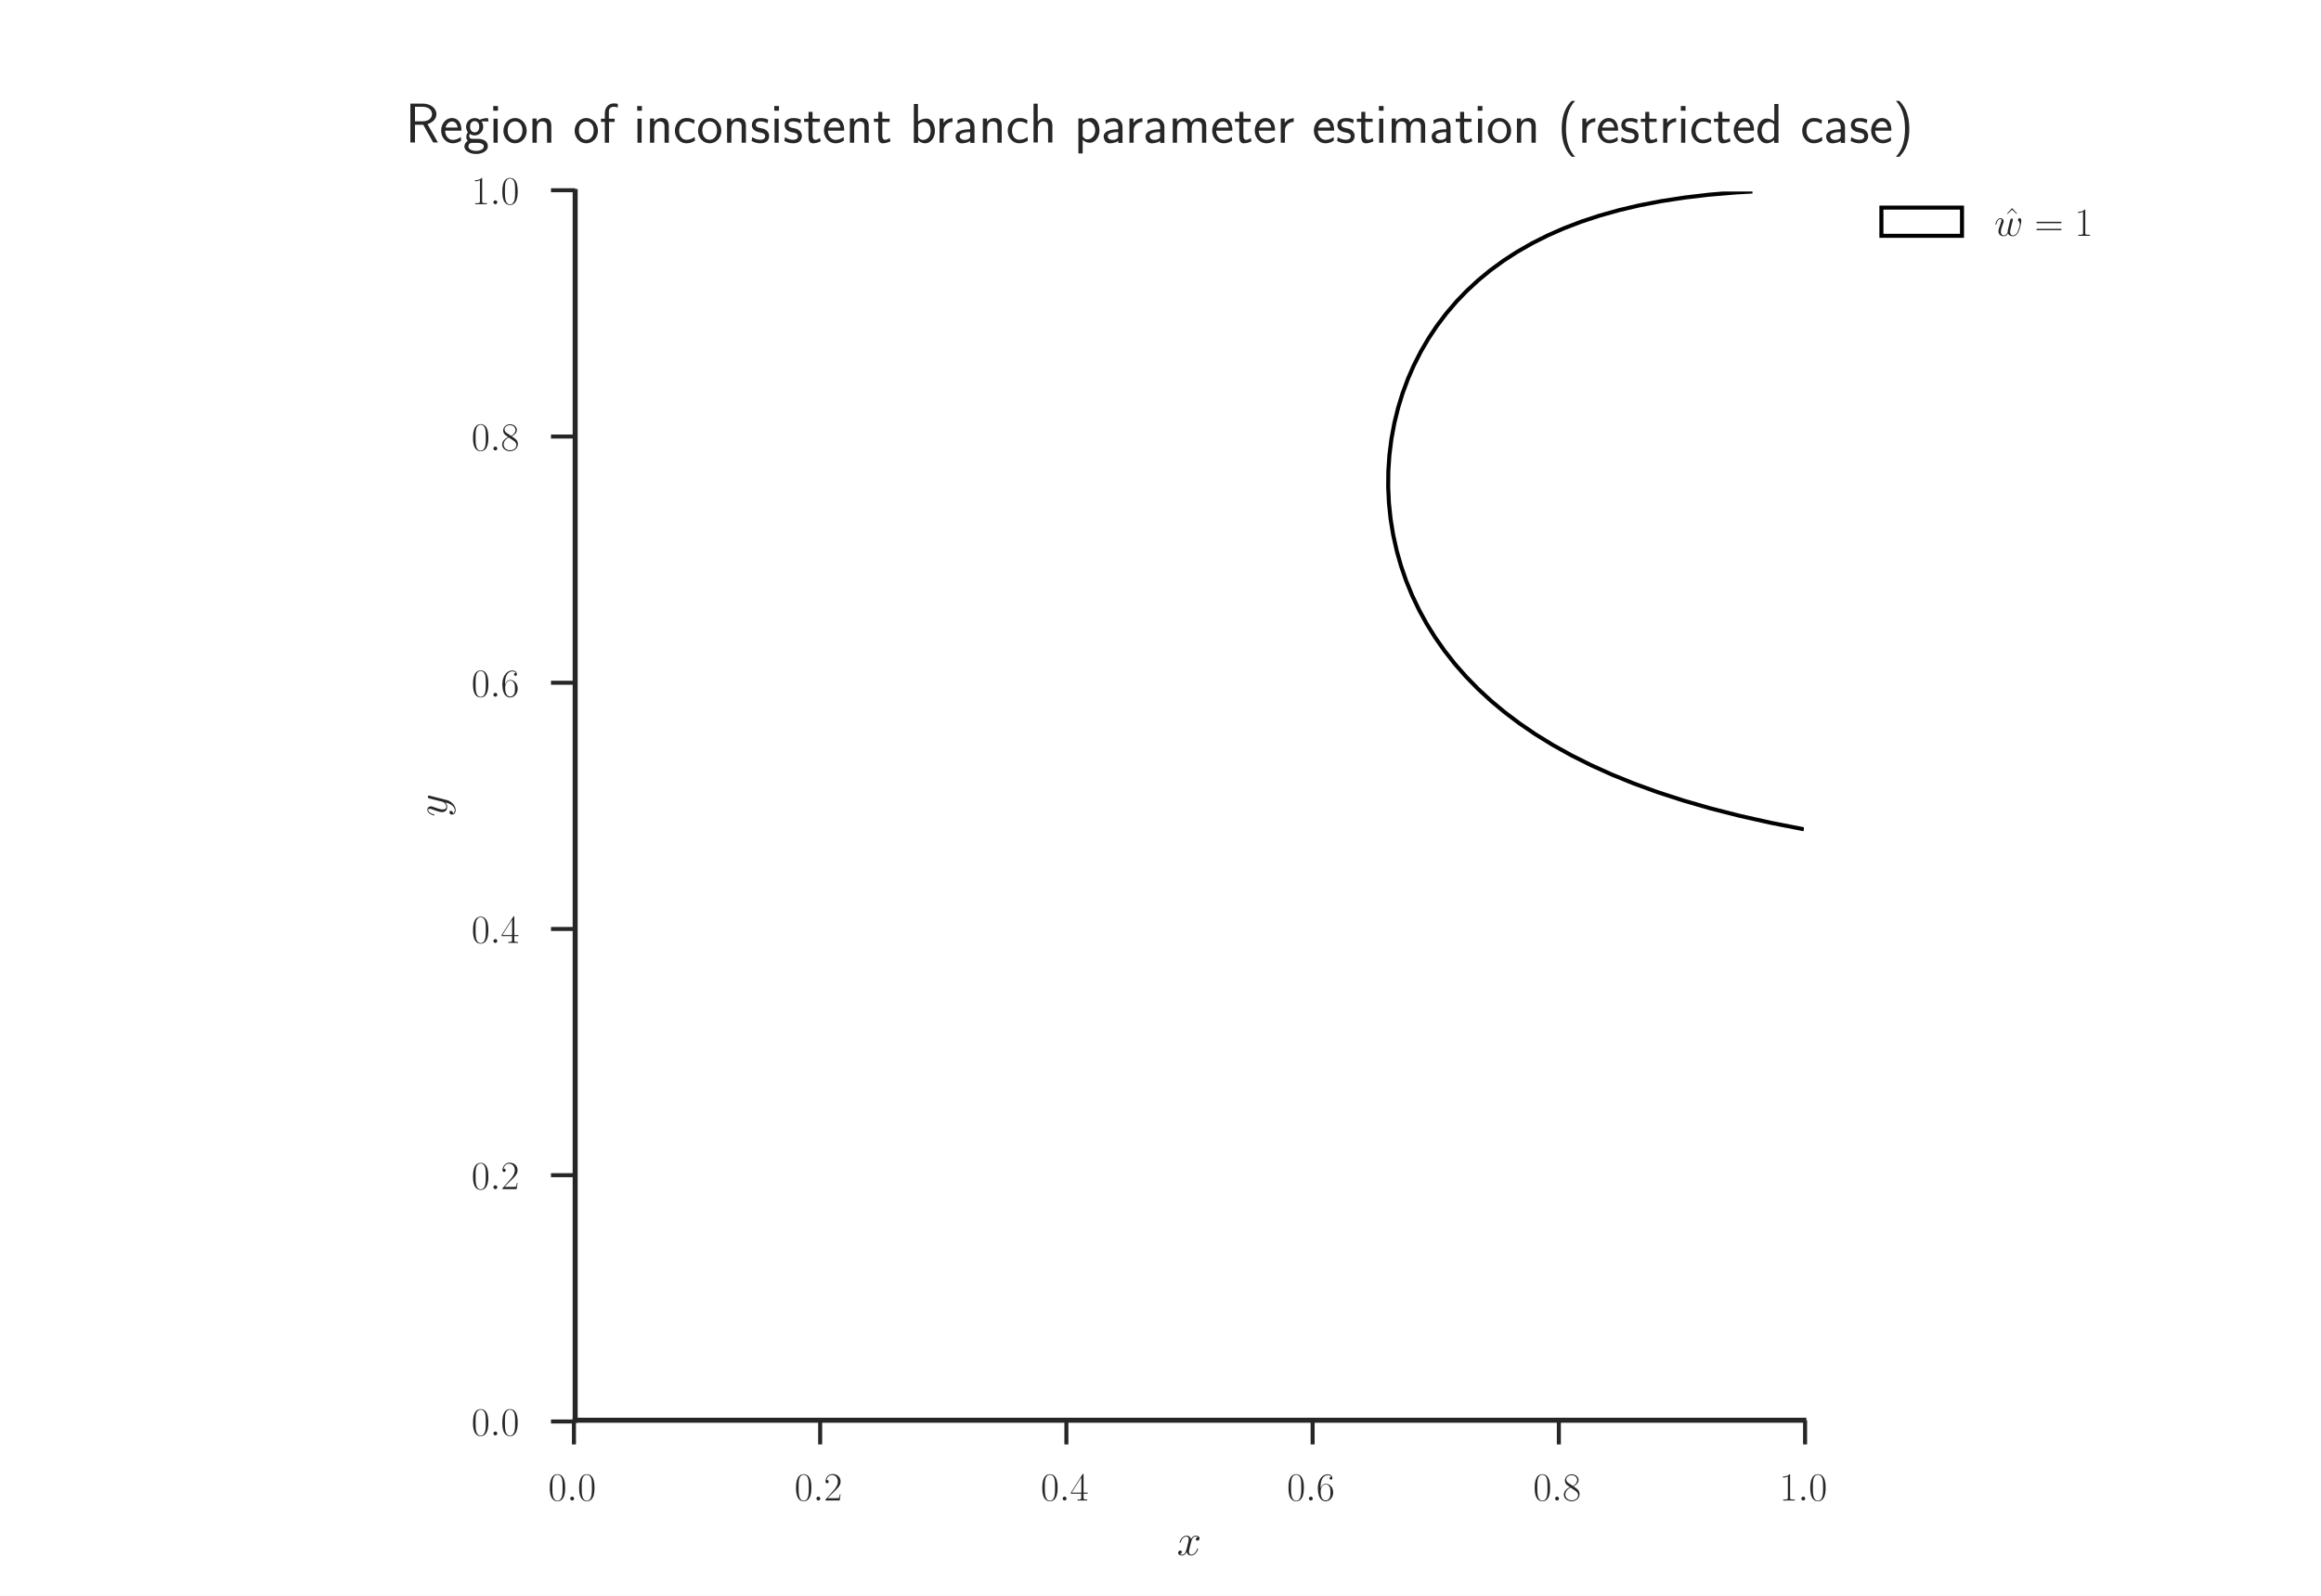
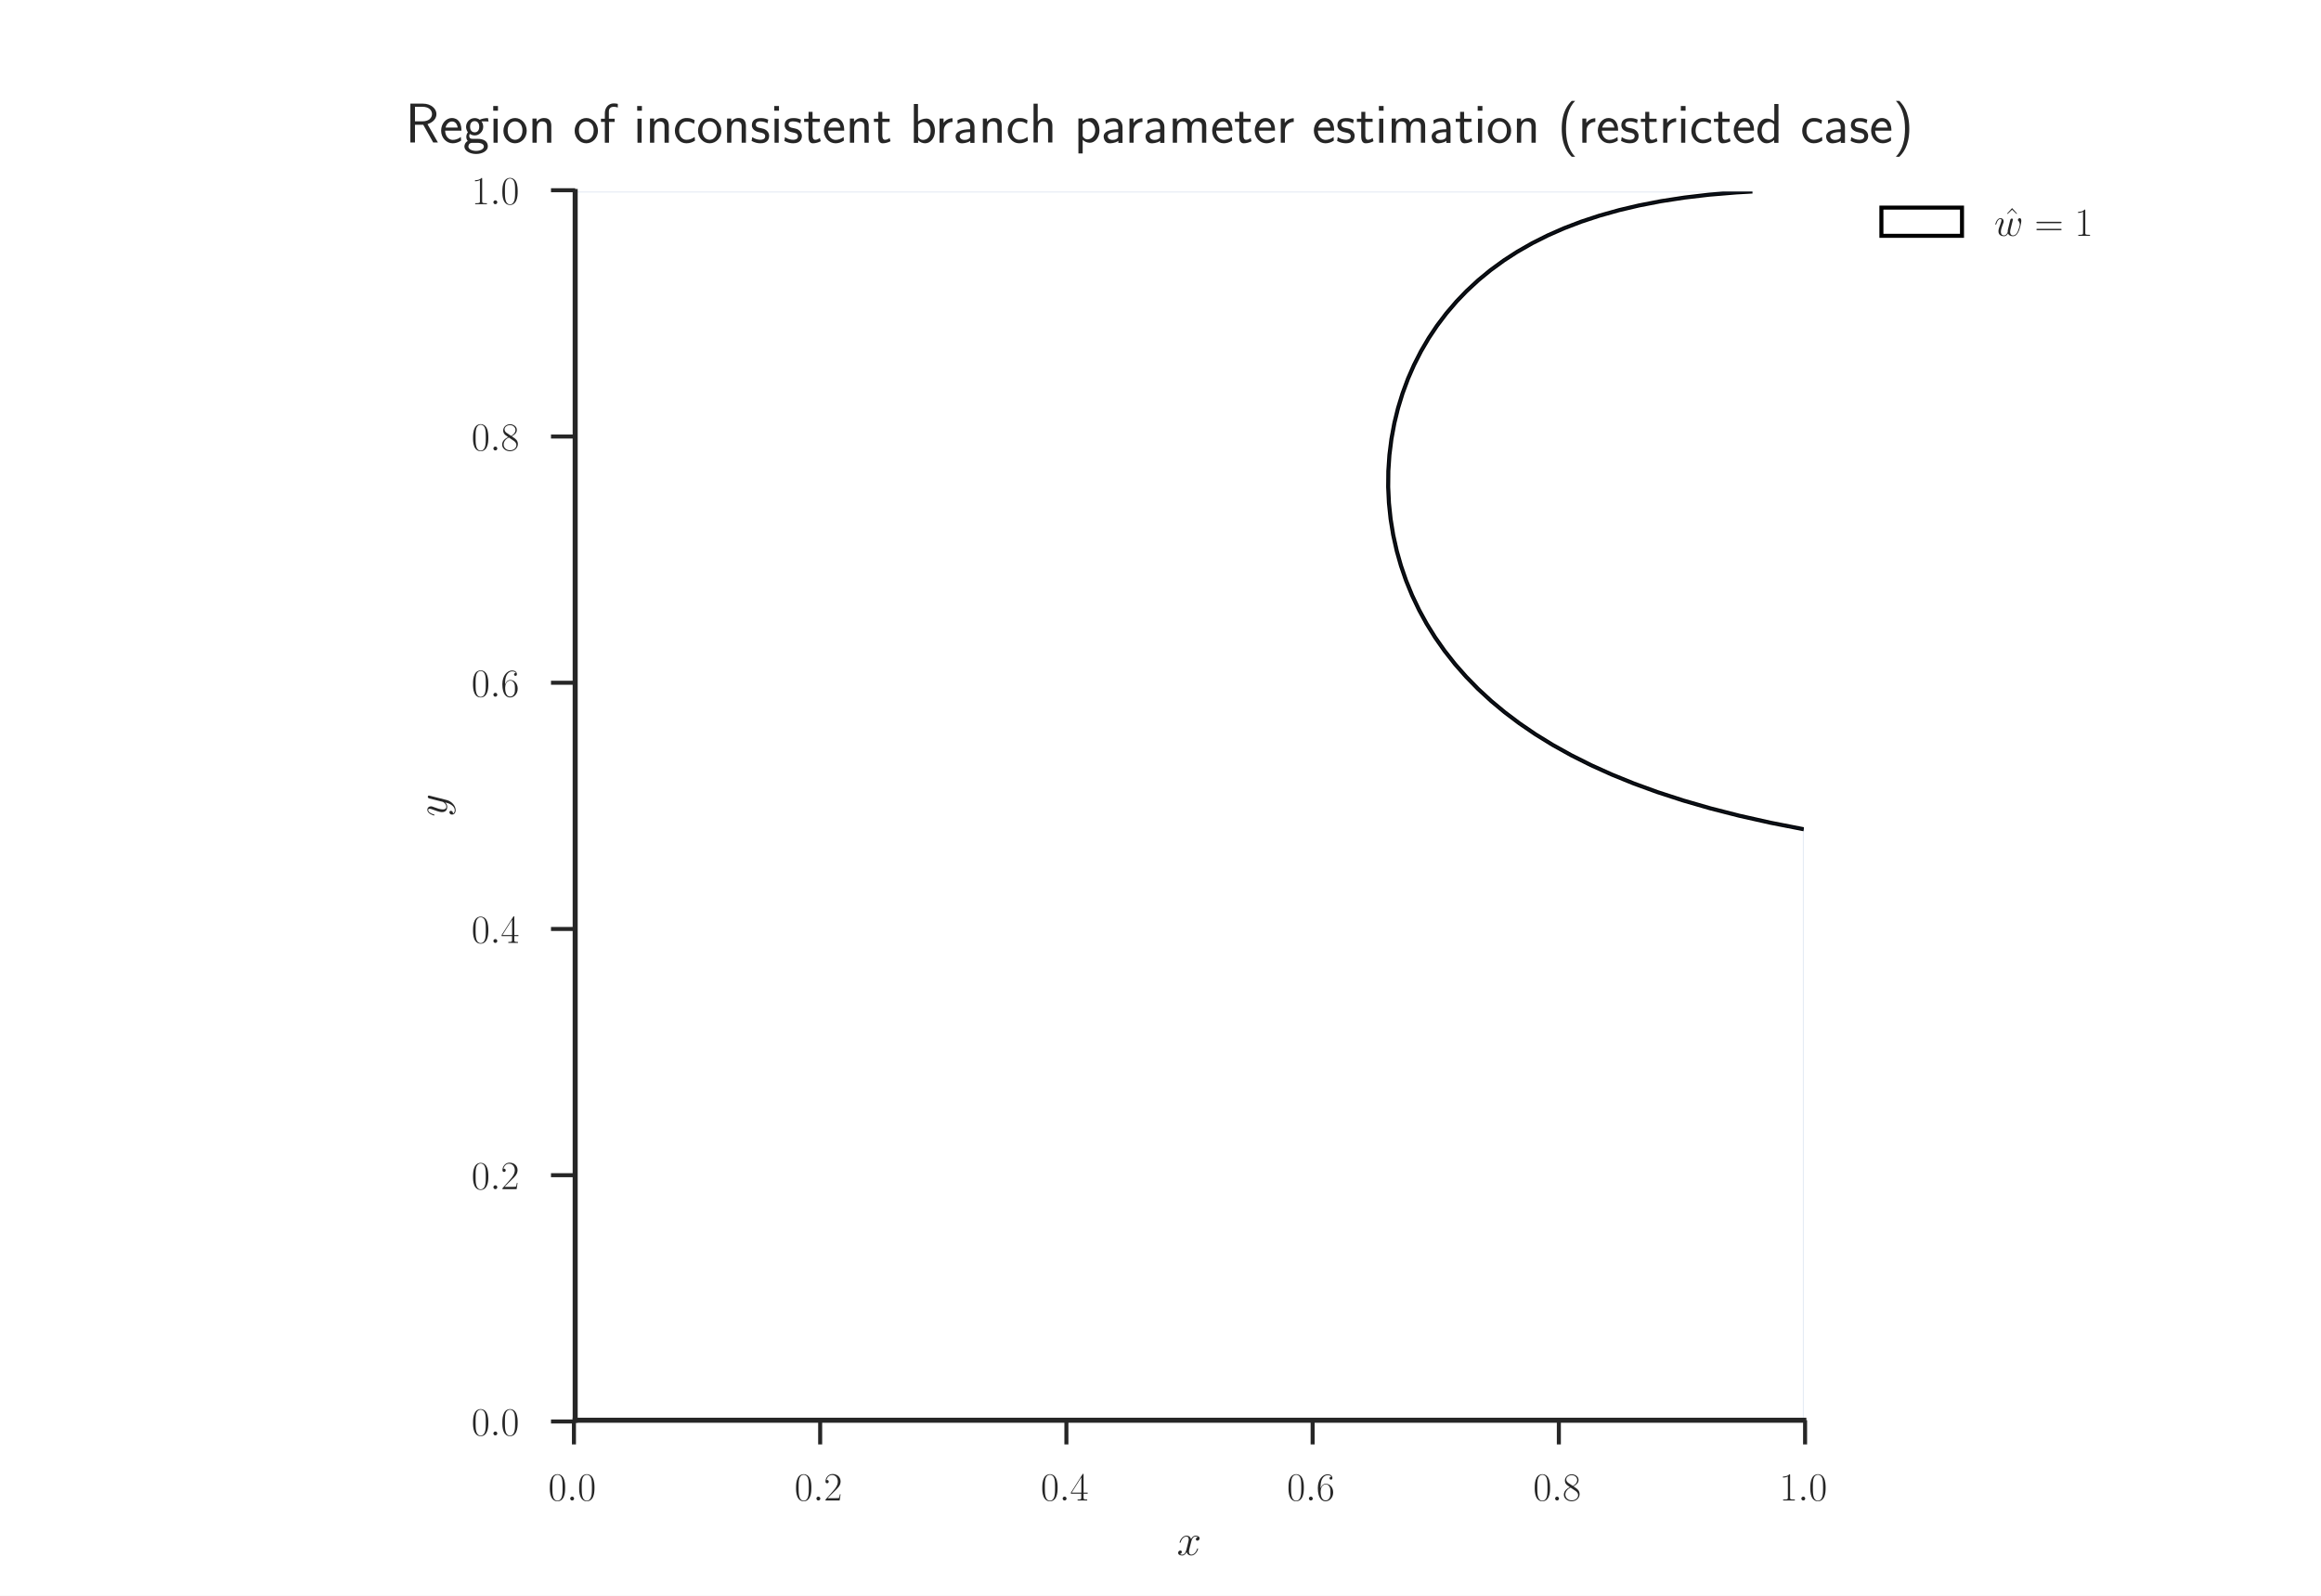
<svg xmlns="http://www.w3.org/2000/svg" xmlns:xlink="http://www.w3.org/1999/xlink" height="396pt" version="1.1" viewBox="0 0 576 396" width="576pt">
  <defs>
    <style type="text/css">
*{stroke-linecap:butt;stroke-linejoin:round;}
  </style>
  </defs>
  <g id="figure_1">
    <g id="patch_1">
      <path d="M 0 396  L 576 396  L 576 0  L 0 0  z " style="fill:#ffffff;" />
    </g>
    <g id="axes_1">
      <g id="patch_2">
        <path d="M 142.74 352.44  L 447.66 352.44  L 447.66 47.52  L 142.74 47.52  z " style="fill:#ffffff;" />
      </g>
      <g id="matplotlib.axis_1">
        <g id="xtick_1">
          <g id="line2d_1">
            <defs>
-               <path d="M 0 0  L 0 6  " id="m99f00347e4" style="stroke:#262626;" />
-             </defs>
-             <g>
-               <use style="fill:#262626;stroke:#262626;" x="142.434" xlink:href="#m99f00347e4" y="352.44" />
+               <path d="M 0 0  L 0 6  " id="md966420f57" style="stroke:#262626;" />
+             </defs>
+             <g>
+               <use style="fill:#262626;stroke:#262626;" x="142.434" xlink:href="#md966420f57" y="352.44" />
            </g>
          </g>
          <g id="text_1">
            <defs>
              <path d="M 42 31.641  C 42 37.75 41.906 48.125 37.703 56.109  C 34 63.109 28.094 65.594 22.906 65.594  C 18.094 65.594 12 63.406 8.203 56.203  C 4.203 48.719 3.797 39.438 3.797 31.641  C 3.797 25.953 3.906 17.281 7 9.672  C 11.297 -0.609 19 -2 22.906 -2  C 27.5 -2 34.5 -0.109 38.594 9.375  C 41.594 16.281 42 24.359 42 31.641  M 22.906 -0.406  C 16.5 -0.406 12.703 5.078 11.297 12.688  C 10.203 18.562 10.203 27.156 10.203 32.75  C 10.203 40.438 10.203 46.828 11.5 52.922  C 13.406 61.391 19 64 22.906 64  C 27 64 32.297 61.297 34.203 53.125  C 35.5 47.438 35.594 40.734 35.594 32.75  C 35.594 26.25 35.594 18.266 34.406 12.375  C 32.297 1.484 26.406 -0.406 22.906 -0.406  " id="CMR17-48" />
              <path d="M 18.406 4.797  C 18.406 7.688 16 9.672 13.594 9.672  C 10.703 9.672 8.703 7.281 8.703 4.891  C 8.703 2 11.094 0 13.5 0  C 16.406 0 18.406 2.391 18.406 4.797  " id="CMMI12-58" />
            </defs>
            <g style="fill:#262626;" transform="translate(136.0694 372.3585)scale(0.1 -0.1)">
              <use transform="scale(0.996264)" xlink:href="#CMR17-48" />
              <use transform="translate(45.69048 0)scale(0.996264)" xlink:href="#CMMI12-58" />
              <use transform="translate(72.78765 0)scale(0.996264)" xlink:href="#CMR17-48" />
            </g>
          </g>
        </g>
        <g id="xtick_2">
          <g id="line2d_2">
            <g>
-               <use style="fill:#262626;stroke:#262626;" x="203.541" xlink:href="#m99f00347e4" y="352.44" />
+               <use style="fill:#262626;stroke:#262626;" x="203.541" xlink:href="#md966420f57" y="352.44" />
            </g>
          </g>
          <g id="text_2">
            <defs>
              <path d="M 41.703 15.453  L 39.906 15.453  C 38.906 8.375 38.094 7.172 37.703 6.562  C 37.203 5.766 30 5.766 28.594 5.766  L 9.406 5.766  C 13 9.672 20 16.75 28.5 24.953  C 34.594 30.734 41.703 37.531 41.703 47.422  C 41.703 59.219 32.297 66 21.797 66  C 10.797 66 4.094 56.312 4.094 47.344  C 4.094 43.438 7 42.938 8.203 42.938  C 9.203 42.938 12.203 43.547 12.203 47.031  C 12.203 50.109 9.594 51 8.203 51  C 7.594 51 7 50.906 6.594 50.703  C 8.5 59.219 14.297 63.406 20.406 63.406  C 29.094 63.406 34.797 56.516 34.797 47.422  C 34.797 38.734 29.703 31.25 24 24.75  L 4.094 2.281  L 4.094 0  L 39.297 0  z " id="CMR17-50" />
            </defs>
            <g style="fill:#262626;" transform="translate(197.1756 372.3585)scale(0.1 -0.1)">
              <use transform="scale(0.996264)" xlink:href="#CMR17-48" />
              <use transform="translate(45.69048 0)scale(0.996264)" xlink:href="#CMMI12-58" />
              <use transform="translate(72.78765 0)scale(0.996264)" xlink:href="#CMR17-50" />
            </g>
          </g>
        </g>
        <g id="xtick_3">
          <g id="line2d_3">
            <g>
-               <use style="fill:#262626;stroke:#262626;" x="264.647" xlink:href="#m99f00347e4" y="352.44" />
+               <use style="fill:#262626;stroke:#262626;" x="264.647" xlink:href="#md966420f57" y="352.44" />
            </g>
          </g>
          <g id="text_3">
            <defs>
              <path d="M 33.594 64.406  C 33.594 66.5 33.5 66.5 31.703 66.5  L 2 19.594  L 2 17  L 27.797 17  L 27.797 7.141  C 27.797 3.5 27.594 2.5 20.594 2.5  L 18.703 2.5  L 18.703 0  C 21.906 0 27.297 0 30.703 0  C 34.094 0 39.5 0 42.703 0  L 42.703 2.5  L 40.797 2.5  C 33.797 2.5 33.594 3.5 33.594 7.141  L 33.594 17  L 43.797 17  L 43.797 19.594  L 33.594 19.594  z M 28.094 57.859  L 28.094 19.594  L 4 19.594  z " id="CMR17-52" />
            </defs>
            <g style="fill:#262626;" transform="translate(258.2819 372.3585)scale(0.1 -0.1)">
              <use transform="scale(0.996264)" xlink:href="#CMR17-48" />
              <use transform="translate(45.69048 0)scale(0.996264)" xlink:href="#CMMI12-58" />
              <use transform="translate(72.78765 0)scale(0.996264)" xlink:href="#CMR17-52" />
            </g>
          </g>
        </g>
        <g id="xtick_4">
          <g id="line2d_4">
            <g>
-               <use style="fill:#262626;stroke:#262626;" x="325.753" xlink:href="#m99f00347e4" y="352.44" />
+               <use style="fill:#262626;stroke:#262626;" x="325.753" xlink:href="#md966420f57" y="352.44" />
            </g>
          </g>
          <g id="text_4">
            <defs>
              <path d="M 10.594 34  C 10.594 57.656 21.797 63 28.297 63  C 30.406 63 35.5 62.641 37.5 59  C 35.906 59 32.906 59 32.906 55.516  C 32.906 52.828 35.094 51.922 36.5 51.922  C 37.406 51.922 40.094 52.312 40.094 55.625  C 40.094 61.781 35.094 65.297 28.203 65.297  C 16.297 65.297 3.797 52.969 3.797 31  C 3.797 3.953 15.094 -2 23.094 -2  C 32.797 -2 42 6.672 42 20.047  C 42 32.516 33.906 41.594 23.703 41.594  C 17.594 41.594 13.094 37.609 10.594 30.625  z M 23.094 0.391  C 10.797 0.391 10.797 18.75 10.797 22.438  C 10.797 29.625 14.203 40 23.5 40  C 25.203 40 30.094 40 33.406 33.125  C 35.203 29.219 35.203 25.141 35.203 20.141  C 35.203 14.75 35.203 10.781 33.094 6.781  C 30.906 2.672 27.703 0.391 23.094 0.391  " id="CMR17-54" />
            </defs>
            <g style="fill:#262626;" transform="translate(319.3881 372.3585)scale(0.1 -0.1)">
              <use transform="scale(0.996264)" xlink:href="#CMR17-48" />
              <use transform="translate(45.69048 0)scale(0.996264)" xlink:href="#CMMI12-58" />
              <use transform="translate(72.78765 0)scale(0.996264)" xlink:href="#CMR17-54" />
            </g>
          </g>
        </g>
        <g id="xtick_5">
          <g id="line2d_5">
            <g>
-               <use style="fill:#262626;stroke:#262626;" x="386.859" xlink:href="#m99f00347e4" y="352.44" />
+               <use style="fill:#262626;stroke:#262626;" x="386.859" xlink:href="#md966420f57" y="352.44" />
            </g>
          </g>
          <g id="text_5">
            <defs>
              <path d="M 27.203 35.375  C 33.5 38.547 39.906 43.328 39.906 50.984  C 39.906 60.016 31.094 65.297 23 65.297  C 13.906 65.297 5.906 58.734 5.906 49.688  C 5.906 47.203 6.5 42.922 10.406 39.141  C 11.406 38.156 15.594 35.172 18.297 33.281  C 13.797 30.984 3.297 25.531 3.297 14.594  C 3.297 4.359 13.094 -2 22.797 -2  C 33.5 -2 42.5 5.656 42.5 15.781  C 42.5 24.844 36.406 29.016 32.406 31.703  z M 14.094 44.094  C 13.297 44.594 9.297 47.672 9.297 52.359  C 9.297 58.422 15.594 63 22.797 63  C 30.703 63 36.5 57.438 36.5 50.969  C 36.5 41.703 26.094 36.422 25.594 36.422  C 25.5 36.422 25.406 36.422 24.594 37.031  z M 32.5 23.734  C 34 22.641 38.797 19.375 38.797 13.297  C 38.797 5.953 31.406 0.391 23 0.391  C 13.906 0.391 7 6.844 7 14.688  C 7 22.547 13.094 29.094 20 32.188  z " id="CMR17-56" />
            </defs>
            <g style="fill:#262626;" transform="translate(380.4943 372.3585)scale(0.1 -0.1)">
              <use transform="scale(0.996264)" xlink:href="#CMR17-48" />
              <use transform="translate(45.69048 0)scale(0.996264)" xlink:href="#CMMI12-58" />
              <use transform="translate(72.78765 0)scale(0.996264)" xlink:href="#CMR17-56" />
            </g>
          </g>
        </g>
        <g id="xtick_6">
          <g id="line2d_6">
            <g>
-               <use style="fill:#262626;stroke:#262626;" x="447.966" xlink:href="#m99f00347e4" y="352.44" />
+               <use style="fill:#262626;stroke:#262626;" x="447.966" xlink:href="#md966420f57" y="352.44" />
            </g>
          </g>
          <g id="text_6">
            <defs>
              <path d="M 26.594 63.406  C 26.594 65.5 26.5 65.5 25.094 65.5  C 21.203 61.188 15.297 59.797 9.703 59.797  C 9.406 59.797 8.906 59.797 8.797 59.5  C 8.703 59.297 8.703 59.094 8.703 57  C 11.797 57 17 57.594 21 59.984  L 21 7.203  C 21 3.688 20.797 2.5 12.203 2.5  L 9.203 2.5  L 9.203 0  C 14 0 19 0 23.797 0  C 28.594 0 33.594 0 38.406 0  L 38.406 2.5  L 35.406 2.5  C 26.797 2.5 26.594 3.594 26.594 7.156  z " id="CMR17-49" />
            </defs>
            <g style="fill:#262626;" transform="translate(441.6005 372.3585)scale(0.1 -0.1)">
              <use transform="scale(0.996264)" xlink:href="#CMR17-49" />
              <use transform="translate(45.69048 0)scale(0.996264)" xlink:href="#CMMI12-58" />
              <use transform="translate(72.78765 0)scale(0.996264)" xlink:href="#CMR17-48" />
            </g>
          </g>
        </g>
        <g id="text_7">
          <defs>
            <path d="M 47.406 40.719  C 44.203 40.109 43 37.719 43 35.828  C 43 33.422 44.906 32.625 46.297 32.625  C 49.297 32.625 51.406 35.219 51.406 37.922  C 51.406 42.109 46.594 44 42.406 44  C 36.297 44 32.906 38.016 32 36.125  C 29.703 44 23.5 44 21.703 44  C 11.5 44 6.094 30.938 6.094 28.734  C 6.094 28.344 6.5 27.844 7.203 27.844  C 8 27.844 8.203 28.438 8.406 28.844  C 11.797 39.922 18.5 42.016 21.406 42.016  C 25.906 42.016 26.797 37.812 26.797 35.422  C 26.797 33.234 26.203 30.938 25 26.141  L 21.594 12.469  C 20.094 6.484 17.203 1 11.906 1  C 11.406 1 8.906 1 6.797 2.297  C 10.406 3 11.203 5.984 11.203 7.188  C 11.203 9.188 9.703 10.375 7.797 10.375  C 5.406 10.375 2.797 8.281 2.797 5.094  C 2.797 0.891 7.5 -1 11.797 -1  C 16.594 -1 20 2.797 22.094 6.891  C 23.703 1 28.703 -1 32.406 -1  C 42.594 -1 48 12.078 48 14.266  C 48 14.766 47.594 15.172 47 15.172  C 46.094 15.172 46 14.672 45.703 13.875  C 43 5.094 37.203 1 32.703 1  C 29.203 1 27.297 3.594 27.297 7.688  C 27.297 9.875 27.703 11.469 29.297 18.062  L 32.797 31.625  C 34.297 37.625 37.703 42.016 42.297 42.016  C 42.5 42.016 45.297 42.016 47.406 40.719  " id="CMMI12-120" />
          </defs>
          <g style="fill:#262626;" transform="translate(292.0683 385.906)scale(0.11 -0.11)">
            <use transform="scale(0.996264)" xlink:href="#CMMI12-120" />
          </g>
        </g>
      </g>
      <g id="matplotlib.axis_2">
        <g id="ytick_1">
          <g id="line2d_7">
            <defs>
-               <path d="M 0 0  L -6 0  " id="mbd25de607f" style="stroke:#262626;" />
-             </defs>
-             <g>
-               <use style="fill:#262626;stroke:#262626;" x="142.74" xlink:href="#mbd25de607f" y="352.746" />
+               <path d="M 0 0  L -6 0  " id="m68ea480219" style="stroke:#262626;" />
+             </defs>
+             <g>
+               <use style="fill:#262626;stroke:#262626;" x="142.74" xlink:href="#m68ea480219" y="352.746" />
            </g>
          </g>
          <g id="text_8">
            <g style="fill:#262626;" transform="translate(117.0099 356.2048)scale(0.1 -0.1)">
              <use transform="scale(0.996264)" xlink:href="#CMR17-48" />
              <use transform="translate(45.69048 0)scale(0.996264)" xlink:href="#CMMI12-58" />
              <use transform="translate(72.78765 0)scale(0.996264)" xlink:href="#CMR17-48" />
            </g>
          </g>
        </g>
        <g id="ytick_2">
          <g id="line2d_8">
            <g>
-               <use style="fill:#262626;stroke:#262626;" x="142.74" xlink:href="#mbd25de607f" y="291.639" />
+               <use style="fill:#262626;stroke:#262626;" x="142.74" xlink:href="#m68ea480219" y="291.639" />
            </g>
          </g>
          <g id="text_9">
            <g style="fill:#262626;" transform="translate(117.0099 295.0986)scale(0.1 -0.1)">
              <use transform="scale(0.996264)" xlink:href="#CMR17-48" />
              <use transform="translate(45.69048 0)scale(0.996264)" xlink:href="#CMMI12-58" />
              <use transform="translate(72.78765 0)scale(0.996264)" xlink:href="#CMR17-50" />
            </g>
          </g>
        </g>
        <g id="ytick_3">
          <g id="line2d_9">
            <g>
-               <use style="fill:#262626;stroke:#262626;" x="142.74" xlink:href="#mbd25de607f" y="230.533" />
+               <use style="fill:#262626;stroke:#262626;" x="142.74" xlink:href="#m68ea480219" y="230.533" />
            </g>
          </g>
          <g id="text_10">
            <g style="fill:#262626;" transform="translate(117.0099 233.9924)scale(0.1 -0.1)">
              <use transform="scale(0.996264)" xlink:href="#CMR17-48" />
              <use transform="translate(45.69048 0)scale(0.996264)" xlink:href="#CMMI12-58" />
              <use transform="translate(72.78765 0)scale(0.996264)" xlink:href="#CMR17-52" />
            </g>
          </g>
        </g>
        <g id="ytick_4">
          <g id="line2d_10">
            <g>
-               <use style="fill:#262626;stroke:#262626;" x="142.74" xlink:href="#mbd25de607f" y="169.427" />
+               <use style="fill:#262626;stroke:#262626;" x="142.74" xlink:href="#m68ea480219" y="169.427" />
            </g>
          </g>
          <g id="text_11">
            <g style="fill:#262626;" transform="translate(117.0099 172.8861)scale(0.1 -0.1)">
              <use transform="scale(0.996264)" xlink:href="#CMR17-48" />
              <use transform="translate(45.69048 0)scale(0.996264)" xlink:href="#CMMI12-58" />
              <use transform="translate(72.78765 0)scale(0.996264)" xlink:href="#CMR17-54" />
            </g>
          </g>
        </g>
        <g id="ytick_5">
          <g id="line2d_11">
            <g>
-               <use style="fill:#262626;stroke:#262626;" x="142.74" xlink:href="#mbd25de607f" y="108.321" />
+               <use style="fill:#262626;stroke:#262626;" x="142.74" xlink:href="#m68ea480219" y="108.321" />
            </g>
          </g>
          <g id="text_12">
            <g style="fill:#262626;" transform="translate(117.0099 111.7799)scale(0.1 -0.1)">
              <use transform="scale(0.996264)" xlink:href="#CMR17-48" />
              <use transform="translate(45.69048 0)scale(0.996264)" xlink:href="#CMMI12-58" />
              <use transform="translate(72.78765 0)scale(0.996264)" xlink:href="#CMR17-56" />
            </g>
          </g>
        </g>
        <g id="ytick_6">
          <g id="line2d_12">
            <g>
-               <use style="fill:#262626;stroke:#262626;" x="142.74" xlink:href="#mbd25de607f" y="47.214" />
+               <use style="fill:#262626;stroke:#262626;" x="142.74" xlink:href="#m68ea480219" y="47.214" />
            </g>
          </g>
          <g id="text_13">
            <g style="fill:#262626;" transform="translate(117.0099 50.67372)scale(0.1 -0.1)">
              <use transform="scale(0.996264)" xlink:href="#CMR17-49" />
              <use transform="translate(45.69048 0)scale(0.996264)" xlink:href="#CMMI12-58" />
              <use transform="translate(72.78765 0)scale(0.996264)" xlink:href="#CMR17-48" />
            </g>
          </g>
        </g>
        <g id="text_14">
          <defs>
            <path d="M 26.297 -10.938  C 23.594 -14.672 19.703 -18 14.797 -18  C 13.594 -18 8.797 -18 7.297 -13.891  C 7.594 -13.984 8.094 -13.984 8.297 -13.984  C 11.297 -13.984 13.297 -11.391 13.297 -9.094  C 13.297 -6.797 11.406 -6 9.906 -6  C 8.297 -6 4.797 -7.156 4.797 -11.859  C 4.797 -16.734 9.094 -20.094 14.797 -20.094  C 24.797 -20.094 34.906 -10.938 37.703 0.094  L 47.5 38.828  C 47.594 39.328 47.797 39.938 47.797 40.531  C 47.797 42.016 46.594 43.016 45.094 43.016  C 44.203 43.016 42.094 42.609 41.297 39.609  L 33.906 10.281  C 33.406 8.484 33.406 8.281 32.594 7.188  C 30.594 4.391 27.297 1 22.5 1  C 16.906 1 16.406 6.484 16.406 9.188  C 16.406 14.875 19.094 22.547 21.797 29.734  C 22.906 32.625 23.5 34.031 23.5 36.016  C 23.5 40.219 20.5 44 15.594 44  C 6.406 44 2.703 29.531 2.703 28.734  C 2.703 28.344 3.094 27.844 3.797 27.844  C 4.703 27.844 4.797 28.234 5.203 29.641  C 7.594 38.016 11.406 42.016 15.297 42.016  C 16.203 42.016 17.906 42.016 17.906 38.719  C 17.906 36.125 16.797 33.234 15.297 29.438  C 10.406 16.359 10.406 13.078 10.406 10.672  C 10.406 1.203 17.203 -1 22.203 -1  C 25.094 -1 28.703 -0.094 32.203 3.594  L 32.297 3.5  C 30.797 -2.297 29.797 -6.125 26.297 -10.938  " id="CMMI12-121" />
          </defs>
          <g style="fill:#262626;" transform="translate(110.879 202.6665)rotate(-90)scale(0.11 -0.11)">
            <use transform="scale(0.996264)" xlink:href="#CMMI12-121" />
          </g>
        </g>
      </g>
      <g id="LineCollection_1">
-         <path clip-path="url(#p343ee3790c)" d="M 447.66 205.788  L 439.411 204.173  L 431.623 202.424  L 424.44 200.588  L 417.718 198.645  L 411.302 196.557  L 405.497 194.441  L 399.997 192.208  L 394.803 189.861  L 389.915 187.408  L 385.332 184.857  L 381.054 182.22  L 377.081 179.509  L 373.416 176.746  L 370.055 173.948  L 366.806 170.955  L 363.817 167.899  L 361.127 164.844  L 358.477 161.483  L 356.12 158.122  L 354.032 154.761  L 352.19 151.401  L 350.439 147.734  L 348.941 144.068  L 347.678 140.401  L 346.639 136.735  L 345.752 132.763  L 345.105 128.791  L 344.691 124.819  L 344.504 120.847  L 344.544 116.876  L 344.811 112.904  L 345.309 108.932  L 346.045 104.96  L 346.945 101.293  L 348.068 97.627  L 349.428 93.961  L 350.901 90.6  L 352.64 87.185  L 354.579 83.878  L 356.621 80.823  L 358.934 77.768  L 361.5 74.775  L 363.944 72.237  L 366.883 69.518  L 369.857 67.074  L 373.208 64.63  L 376.515 62.491  L 380.256 60.352  L 384.11 58.417  L 388.081 56.668  L 392.359 55.027  L 396.942 53.514  L 401.83 52.142  L 406.719 50.99  L 412.218 49.924  L 418.023 49.03  L 424.134 48.312  L 430.856 47.753  L 434.894 47.52  L 434.894 47.52  " style="fill:none;stroke:#000000;" />
+         <path clip-path="url(#p01b6117138)" d="M 447.66 205.788  L 439.411 204.173  L 431.623 202.424  L 424.44 200.588  L 417.718 198.645  L 411.302 196.557  L 405.497 194.441  L 399.997 192.208  L 394.803 189.861  L 389.915 187.408  L 385.332 184.857  L 381.054 182.22  L 377.081 179.509  L 373.416 176.746  L 370.055 173.948  L 366.806 170.955  L 363.817 167.899  L 361.127 164.844  L 358.477 161.483  L 356.12 158.122  L 354.032 154.761  L 352.19 151.401  L 350.439 147.734  L 348.941 144.068  L 347.678 140.401  L 346.639 136.735  L 345.752 132.763  L 345.105 128.791  L 344.691 124.819  L 344.504 120.847  L 344.544 116.876  L 344.811 112.904  L 345.309 108.932  L 346.045 104.96  L 346.945 101.293  L 348.068 97.627  L 349.428 93.961  L 350.901 90.6  L 352.64 87.185  L 354.579 83.878  L 356.621 80.823  L 358.934 77.768  L 361.5 74.775  L 363.944 72.237  L 366.883 69.518  L 369.857 67.074  L 373.208 64.63  L 376.515 62.491  L 380.256 60.352  L 384.11 58.417  L 388.081 56.668  L 392.359 55.027  L 396.942 53.514  L 401.83 52.142  L 406.719 50.99  L 412.218 49.924  L 418.023 49.03  L 424.134 48.312  L 430.856 47.753  L 434.894 47.52  L 434.894 47.52  " style="fill:none;stroke:#000000;" />
+       </g>
+       <g id="line2d_13">
+         <path clip-path="url(#p01b6117138)" d="M 447.66 352.44  L 447.66 205.788  L 447.644 205.785  L 439.411 204.173  L 431.623 202.424  L 424.44 200.588  L 417.718 198.645  L 411.302 196.557  L 405.497 194.441  L 399.997 192.208  L 394.803 189.861  L 389.915 187.408  L 385.332 184.857  L 381.054 182.22  L 377.081 179.509  L 373.416 176.746  L 370.055 173.948  L 366.806 170.955  L 363.817 167.899  L 361.127 164.844  L 358.477 161.483  L 356.12 158.122  L 354.032 154.761  L 352.19 151.401  L 350.439 147.734  L 348.941 144.068  L 347.678 140.401  L 346.639 136.735  L 345.752 132.763  L 345.105 128.791  L 344.691 124.819  L 344.504 120.847  L 344.544 116.876  L 344.811 112.904  L 345.309 108.932  L 346.045 104.96  L 346.945 101.293  L 348.068 97.627  L 349.428 93.961  L 350.901 90.6  L 352.64 87.185  L 354.579 83.878  L 356.621 80.823  L 358.934 77.768  L 361.5 74.775  L 363.944 72.237  L 366.883 69.518  L 369.857 67.074  L 373.208 64.63  L 376.515 62.491  L 380.256 60.352  L 384.11 58.417  L 388.081 56.668  L 392.359 55.027  L 396.942 53.514  L 401.83 52.142  L 406.719 50.99  L 412.218 49.924  L 418.023 49.03  L 424.134 48.312  L 430.856 47.753  L 434.894 47.52  L 142.74 47.52  L 142.74 47.52  " style="fill:none;opacity:0.15;stroke:#4c72b0;stroke-linecap:round;stroke-width:0.5;" />
      </g>
      <g id="patch_3">
        <path d="M 142.74 352.44  L 142.74 47.52  " style="fill:none;stroke:#262626;stroke-linecap:square;stroke-linejoin:miter;stroke-width:1.25;" />
      </g>
      <g id="patch_4">
        <path d="M 142.74 352.44  L 447.66 352.44  " style="fill:none;stroke:#262626;stroke-linecap:square;stroke-linejoin:miter;stroke-width:1.25;" />
      </g>
      <g id="text_15">
        <defs>
          <path d="M 39.406 32.953  L 39.594 33.047  C 55.203 38.422 55.297 49.172 55.297 51.062  C 55.297 60.516 45.703 69.578 31.297 69.578  L 8.906 69.578  L 8.906 0.5  L 17.094 0.5  L 17.094 32  L 31.797 32  L 49.5 0.5  L 57.906 0.5  z M 17.094 38.078  L 17.094 64  L 30.203 64  C 42.906 64 47.406 56.828 47.406 51.047  C 47.406 45.656 43.406 38.078 30.203 38.078  z " id="CMSS17-82" />
          <path d="M 39.094 21.516  C 39.094 24.844 38.906 31.297 35.703 36.641  C 32.203 42.391 26.5 44 22.203 44  C 11.797 44 3 34.188 3 21.484  C 3 9.094 12.094 -1 23.594 -1  C 28.094 -1 33.594 0.297 38.594 3.875  C 38.594 4.281 38.406 6.469 38.297 6.562  C 38.297 6.766 38 9.844 38 10.25  C 33.203 6.359 27.703 5.078 23.703 5.078  C 17.297 5.078 10.406 10.422 10.094 21.516  z M 10.906 27  C 12.203 32.562 16.594 37.828 22.203 37.828  C 23.703 37.828 30.703 37.828 32.5 27  z " id="CMSS17-101" />
          <path d="M 44.5 43.875  C 38.797 43.875 33.906 42.781 29.906 40.891  C 26.594 43.391 23.203 43.875 20.906 43.875  C 12.203 43.875 5.594 36.703 5.594 28.344  C 5.594 22.938 8.594 18.859 8.797 18.672  C 7 16.172 6 13.484 6 10.5  C 6 7 7.406 4.516 8.5 3.125  C 3.297 -0.047 2.594 -4.906 2.594 -6.797  C 2.594 -14.031 11.703 -20 23.406 -20  C 35.203 -20 44.297 -14.031 44.297 -6.688  C 44.297 7 29 7 24.797 7  L 16.703 7  C 15.203 7 11.203 7 11.203 12.359  C 11.203 14.391 12.094 15.688 12.203 15.781  C 13.703 14.688 16.797 13 20.906 13  C 29.203 13 36.094 19.969 36.094 28.547  C 36.094 33.312 33.906 36.797 33 38  L 33.297 38  C 33.594 38 37.797 38 39.297 38  C 42.5 38 42.797 37.953 45.594 37.797  z M 20.906 18.469  C 17.5 18.469 12.703 20.547 12.703 28.484  C 12.703 37.109 18.203 38.5 20.797 38.5  C 24.203 38.5 29 36.422 29 28.484  C 29 19.859 23.5 18.469 20.906 18.469  M 24.703 -0.156  C 27.094 -0.156 37.203 -0.156 37.203 -6.906  C 37.203 -11.156 31 -14.516 23.5 -14.516  C 15.906 -14.516 9.703 -11.25 9.703 -6.797  C 9.703 -6.297 9.703 -0.156 16.594 -0.156  z " id="CMSS17-103" />
          <path d="M 15.297 65.359  L 6.906 65.359  L 6.906 57  L 15.297 57  z M 14.797 42.797  L 7.406 42.797  L 7.406 0  L 14.797 0  z " id="CMSS17-105" />
          <path d="M 44.203 21.188  C 44.203 34 34.703 44 23.5 44  C 12 44 2.703 33.703 2.703 21.188  C 2.703 8.5 12.297 -1 23.406 -1  C 34.797 -1 44.203 8.797 44.203 21.188  M 23.5 5.266  C 16.406 5.266 10.297 11.078 10.297 22  C 10.297 33.609 17.406 37.922 23.406 37.922  C 29.906 37.922 36.594 33.219 36.594 22  C 36.594 10.672 30.094 5.266 23.5 5.266  " id="CMSS17-111" />
          <path d="M 40.906 29.328  C 40.906 35.672 39.406 44 28.094 44  C 21.703 44 17.5 40.719 14.703 37.328  L 14.703 43.094  L 7.406 43.094  L 7.406 0  L 15 0  L 15 24.359  C 15 30.688 17.406 37.938 24.203 37.938  C 33 37.938 33.297 32 33.297 28.578  L 33.297 0  L 40.906 0  z " id="CMSS17-110" />
          <path d="M 16.797 37  L 26.906 37  L 26.906 42.766  L 16.594 42.766  L 16.594 55.609  C 16.594 62.719 22 63.938 25.094 63.938  C 26.094 63.938 28.906 63.938 32.5 62.641  L 32.5 69.203  C 30.203 69.703 27.406 70 25.203 70  C 15.906 70 9.406 62.391 9.406 52.484  L 9.406 42.766  L 2.5 42.766  L 2.5 37  L 9.406 37  L 9.406 0  L 16.797 0  z " id="CMSS17-102" />
          <path d="M 38.5 39.703  C 38.5 40.391 33.906 42.406 32.703 42.797  C 29.406 44 25.203 44 24.094 44  C 11.094 44 3.297 32.703 3.297 21.297  C 3.297 9.297 12 -1 23.703 -1  C 30.406 -1 35.203 1.188 39.094 3.781  L 38.5 10.375  C 34.203 7.078 29.203 5.266 23.797 5.266  C 16 5.266 10.906 12.094 10.906 21.391  C 10.906 28.609 14.203 37.719 24.203 37.719  C 29.703 37.719 32.797 36.609 37.406 33.516  z " id="CMSS17-99" />
          <path d="M 32.203 41.047  C 26.297 43.859 21.703 43.859 18.703 43.859  C 11.594 43.859 3.094 41.375 3.094 31.297  C 3.094 21.234 14.094 19.031 17.094 18.422  C 21.703 17.531 26.797 16.531 26.797 11.562  C 26.797 5.266 19.594 5.266 18.297 5.266  C 14.297 5.266 8.797 6.359 3.797 9.969  L 2.594 3.281  C 8.297 0 13.797 -1 18.406 -1  C 30.703 -1 33.797 6.5 33.797 12.203  C 33.797 17.094 31 20.391 29.094 21.891  C 25.797 24.5 24.594 24.797 16.406 26.5  C 15 26.703 10.094 27.797 10.094 32.281  C 10.094 38 16.406 38 17.797 38  C 24.297 38 28.297 35.984 31 34.5  z " id="CMSS17-115" />
          <path d="M 16.703 37  L 29.703 37  L 29.703 42.766  L 16.703 42.766  L 16.703 55  L 9.594 55  L 9.594 42.766  L 1.703 42.766  L 1.703 37  L 9.406 37  L 9.406 11.703  C 9.406 6 10.703 -1 17.297 -1  C 22.297 -1 26.906 0.391 31.297 2.688  L 29.703 8.562  C 27.297 6.469 24.406 5.266 21.297 5.266  C 16.906 5.266 16.703 10.875 16.703 13.375  z " id="CMSS17-116" />
          <path d="M 14.906 69  L 7.5 69  L 7.5 -0.203  L 15.094 -0.203  L 15.094 4.281  C 18.906 0.594 23.5 -1 27.594 -1  C 37.203 -1 45 8.578 45 21.125  C 45 32.594 39 43.062 30.094 43.062  C 23.797 43.062 18.203 40.484 14.906 37.797  z M 15.094 31.969  C 17.297 34.719 20.406 37 24.797 37  C 30.703 37 37.406 32.766 37.406 21.125  C 37.406 8.719 29.406 5.078 23.906 5.078  C 21.906 5.078 19.797 5.562 17.797 7.25  C 15.094 9.609 15.094 11.078 15.094 12.453  z " id="CMSS17-98" />
          <path d="M 14.906 21.297  C 14.906 30.703 21.797 37 30.594 37  L 30.594 43.578  C 24.203 43.578 18.203 40.391 14.594 35.203  L 14.594 43.094  L 7.5 43.094  L 7.5 0  L 14.906 0  z " id="CMSS17-114" />
          <path d="M 37.594 27.984  C 37.594 37.375 30.906 43.875 21.906 43.875  C 17.5 43.875 12.703 43.078 7.203 39.891  L 7.797 33.359  C 10.297 35.125 14.594 38 21.797 38  C 26.906 38 30 34.062 30 27.844  L 30 24  C 14 24 4 19.344 4 11.344  C 4 7.203 6.5 -1 14.797 -1  C 16.297 -1 24.406 -1 30.203 3.391  L 30.203 -0.297  L 37.594 -0.297  z M 30 12.75  C 30 10.953 30 8.562 27 6.781  C 24.406 5.078 21.094 5.078 19.703 5.078  C 14.703 5.078 11.297 7.984 11.297 11.625  C 11.297 18.922 26.906 18.922 30 18.922  z " id="CMSS17-97" />
          <path d="M 40.906 29.547  C 40.906 35.812 39.406 44.062 28.094 44.062  C 21.797 44.062 17.703 40.984 14.797 37.609  L 14.797 69.5  L 7.406 69.5  L 7.406 0.5  L 15 0.5  L 15 24.578  C 15 30.828 17.406 38 24.203 38  C 33 38 33.297 32.125 33.297 28.734  L 33.297 0.5  L 40.906 0.5  z " id="CMSS17-104" />
          <path d="M 15.094 5.203  C 18.406 2.016 22.906 -0.078 27.703 -0.078  C 37 -0.078 45 9.422 45 22.062  C 45 33.734 39 44 30.406 44  C 25.406 44 19.406 42.219 14.906 38.625  L 14.906 43.203  L 7.5 43.203  L 7.5 -19  L 15.094 -19  z M 15.094 32.812  C 15.906 34 19.297 37.734 24.797 37.734  C 31.797 37.734 37.406 30.625 37.406 22.062  C 37.406 12.297 30.594 6 23.906 6  C 21.906 6 19.797 6.484 17.797 8.172  C 15.094 10.531 15.094 12 15.094 13.391  z " id="CMSS17-112" />
          <path d="M 67 29.328  C 67 36.062 65.297 44 54.094 44  C 46.594 44 42.094 39.312 40.094 36.422  C 38.297 41.719 34.094 44 28.094 44  C 21.297 44 17 40.125 14.703 37.328  L 14.703 43.094  L 7.406 43.094  L 7.406 0  L 15 0  L 15 24.359  C 15 30.297 17.203 37.938 24.297 37.938  C 33.406 37.938 33.406 31.5 33.406 28.578  L 33.406 0  L 41 0  L 41 24.359  C 41 30.297 43.203 37.938 50.297 37.938  C 59.406 37.938 59.406 31.5 59.406 28.578  L 59.406 0  L 67 0  z " id="CMSS17-109" />
          <path d="M 25.203 74.5  C 19.797 69.016 7.406 56.266 7.406 24.812  C 7.406 -6.766 19.797 -19.422 25.203 -25  L 31.297 -25  C 19 -12.25 15 5.578 15 24.703  C 15 43.719 18.797 61.656 31.297 74.5  z " id="CMSS17-40" />
          <path d="M 40.797 69  L 33.406 69  L 33.406 38.094  C 30.297 40.672 25.203 43.062 19.594 43.062  C 10.5 43.062 3.297 33.297 3.297 21.047  C 3.297 8.781 10.406 -1 19.297 -1  C 26.203 -1 30.797 2.688 33.203 4.781  L 33.203 -0.203  L 40.797 -0.203  z M 33.203 13.062  C 33.203 11.672 33.203 10.203 30.094 7.531  C 28.094 5.859 25.703 5.078 23.406 5.078  C 18 5.078 10.906 9 10.906 20.938  C 10.906 33.344 18.906 37 24.406 37  C 28.094 37 31.094 35.219 33.203 32.266  z " id="CMSS17-100" />
          <path d="M 11.297 -25  C 16.703 -19.516 29.094 -6.766 29.094 24.703  C 29.094 56.266 16.703 68.922 11.297 74.5  L 5.203 74.5  C 17.5 61.75 21.5 43.922 21.5 24.812  C 21.5 5.781 17.703 -12.156 5.203 -25  z " id="CMSS17-41" />
        </defs>
        <g style="fill:#262626;" transform="translate(100.6004 35.4216)scale(0.14 -0.14)">
          <use transform="scale(0.996264)" xlink:href="#CMSS17-82" />
          <use transform="translate(60.41616 0)scale(0.996264)" xlink:href="#CMSS17-101" />
          <use transform="translate(102.055 0)scale(0.996264)" xlink:href="#CMSS17-103" />
          <use transform="translate(148.8986 0)scale(0.996264)" xlink:href="#CMSS17-105" />
          <use transform="translate(171.0793 0)scale(0.996264)" xlink:href="#CMSS17-111" />
          <use transform="translate(217.9229 0)scale(0.996264)" xlink:href="#CMSS17-110" />
          <use transform="translate(297.357 0)scale(0.996264)" xlink:href="#CMSS17-111" />
          <use transform="translate(344.2006 0)scale(0.996264)" xlink:href="#CMSS17-102" />
          <use transform="translate(404.0564 0)scale(0.996264)" xlink:href="#CMSS17-105" />
          <use transform="translate(426.2371 0)scale(0.996264)" xlink:href="#CMSS17-110" />
          <use transform="translate(474.4421 0)scale(0.996264)" xlink:href="#CMSS17-99" />
          <use transform="translate(516.0809 0)scale(0.996264)" xlink:href="#CMSS17-111" />
          <use transform="translate(562.9245 0)scale(0.996264)" xlink:href="#CMSS17-110" />
          <use transform="translate(611.1295 0)scale(0.996264)" xlink:href="#CMSS17-115" />
          <use transform="translate(647.043 0)scale(0.996264)" xlink:href="#CMSS17-105" />
          <use transform="translate(669.2237 0)scale(0.996264)" xlink:href="#CMSS17-115" />
          <use transform="translate(705.1373 0)scale(0.996264)" xlink:href="#CMSS17-116" />
          <use transform="translate(738.9688 0)scale(0.996264)" xlink:href="#CMSS17-101" />
          <use transform="translate(780.6076 0)scale(0.996264)" xlink:href="#CMSS17-110" />
          <use transform="translate(828.8126 0)scale(0.996264)" xlink:href="#CMSS17-116" />
          <use transform="translate(893.8733 0)scale(0.996264)" xlink:href="#CMSS17-98" />
          <use transform="translate(939.4758 0)scale(0.996264)" xlink:href="#CMSS17-114" />
          <use transform="translate(971.3855 0)scale(0.996264)" xlink:href="#CMSS17-97" />
          <use transform="translate(1016.307 0)scale(0.996264)" xlink:href="#CMSS17-110" />
          <use transform="translate(1064.512 0)scale(0.996264)" xlink:href="#CMSS17-99" />
          <use transform="translate(1106.151 0)scale(0.996264)" xlink:href="#CMSS17-104" />
          <use transform="translate(1185.585 0)scale(0.996264)" xlink:href="#CMSS17-112" />
          <use transform="translate(1233.79 0)scale(0.996264)" xlink:href="#CMSS17-97" />
          <use transform="translate(1276.11 0)scale(0.996264)" xlink:href="#CMSS17-114" />
          <use transform="translate(1308.019 0)scale(0.996264)" xlink:href="#CMSS17-97" />
          <use transform="translate(1352.941 0)scale(0.996264)" xlink:href="#CMSS17-109" />
          <use transform="translate(1427.171 0)scale(0.996264)" xlink:href="#CMSS17-101" />
          <use transform="translate(1468.809 0)scale(0.996264)" xlink:href="#CMSS17-116" />
          <use transform="translate(1502.641 0)scale(0.996264)" xlink:href="#CMSS17-101" />
          <use transform="translate(1544.28 0)scale(0.996264)" xlink:href="#CMSS17-114" />
          <use transform="translate(1607.419 0)scale(0.996264)" xlink:href="#CMSS17-101" />
          <use transform="translate(1649.058 0)scale(0.996264)" xlink:href="#CMSS17-115" />
          <use transform="translate(1684.971 0)scale(0.996264)" xlink:href="#CMSS17-116" />
          <use transform="translate(1718.803 0)scale(0.996264)" xlink:href="#CMSS17-105" />
          <use transform="translate(1740.983 0)scale(0.996264)" xlink:href="#CMSS17-109" />
          <use transform="translate(1815.213 0)scale(0.996264)" xlink:href="#CMSS17-97" />
          <use transform="translate(1860.135 0)scale(0.996264)" xlink:href="#CMSS17-116" />
          <use transform="translate(1893.966 0)scale(0.996264)" xlink:href="#CMSS17-105" />
          <use transform="translate(1916.147 0)scale(0.996264)" xlink:href="#CMSS17-111" />
          <use transform="translate(1962.99 0)scale(0.996264)" xlink:href="#CMSS17-110" />
          <use transform="translate(2042.425 0)scale(0.996264)" xlink:href="#CMSS17-40" />
          <use transform="translate(2078.858 0)scale(0.996264)" xlink:href="#CMSS17-114" />
          <use transform="translate(2110.768 0)scale(0.996264)" xlink:href="#CMSS17-101" />
          <use transform="translate(2152.407 0)scale(0.996264)" xlink:href="#CMSS17-115" />
          <use transform="translate(2188.321 0)scale(0.996264)" xlink:href="#CMSS17-116" />
          <use transform="translate(2222.152 0)scale(0.996264)" xlink:href="#CMSS17-114" />
          <use transform="translate(2254.062 0)scale(0.996264)" xlink:href="#CMSS17-105" />
          <use transform="translate(2276.243 0)scale(0.996264)" xlink:href="#CMSS17-99" />
          <use transform="translate(2317.881 0)scale(0.996264)" xlink:href="#CMSS17-116" />
          <use transform="translate(2351.713 0)scale(0.996264)" xlink:href="#CMSS17-101" />
          <use transform="translate(2393.352 0)scale(0.996264)" xlink:href="#CMSS17-100" />
          <use transform="translate(2472.786 0)scale(0.996264)" xlink:href="#CMSS17-99" />
          <use transform="translate(2514.425 0)scale(0.996264)" xlink:href="#CMSS17-97" />
          <use transform="translate(2559.347 0)scale(0.996264)" xlink:href="#CMSS17-115" />
          <use transform="translate(2595.26 0)scale(0.996264)" xlink:href="#CMSS17-101" />
          <use transform="translate(2636.899 0)scale(0.996264)" xlink:href="#CMSS17-41" />
        </g>
      </g>
      <g id="legend_1">
        <g id="patch_5">
          <path d="M 466.906 58.52  L 486.906 58.52  L 486.906 51.52  L 466.906 51.52  z " style="fill:#ffffff;stroke:#000000;stroke-linejoin:miter;" />
        </g>
        <g id="text_16">
          <defs>
            <path d="M 22.906 69.078  L 10.594 55.547  L 11.797 54.344  L 22.906 65.094  L 34 54.344  L 35.203 55.547  z " id="CMR17-94" />
            <path d="M 34.406 6.094  C 36.594 0.094 42.797 -1 46.594 -1  C 54.203 -1 58.703 5.594 61.5 12.469  C 63.797 18.266 67.5 31.438 67.5 37.328  C 67.5 43.406 64.406 44 63.5 44  C 61.094 44 58.906 41.609 58.906 39.609  C 58.906 38.422 59.594 37.719 60.094 37.328  C 61 36.422 63.594 33.734 63.594 28.547  C 63.594 25.141 60.797 15.766 58.703 11.078  C 55.906 4.984 52.203 1 47 1  C 41.406 1 39.594 5.188 39.594 9.781  C 39.594 12.672 40.5 16.172 40.906 17.859  L 45.094 34.625  C 45.594 36.625 46.5 40.109 46.5 40.516  C 46.5 42.016 45.297 43.016 43.797 43.016  C 40.906 43.016 40.203 40.516 39.594 38.125  C 38.594 34.234 34.406 17.359 34 15.172  C 33.594 13.469 33.594 12.375 33.594 10.172  C 33.594 7.781 30.406 3.984 30.297 3.797  C 29.203 2.688 27.594 1 24.5 1  C 16.594 1 16.594 8.484 16.594 10.172  C 16.594 13.375 17.297 17.766 21.797 29.641  C 23 32.734 23.5 34.031 23.5 36.016  C 23.5 40.219 20.5 44 15.594 44  C 6.406 44 2.703 29.531 2.703 28.734  C 2.703 28.344 3.094 27.844 3.797 27.844  C 4.703 27.844 4.797 28.234 5.203 29.625  C 7.703 38.344 11.594 41.906 15.297 41.906  C 16.297 41.906 17.906 41.906 17.906 38.719  C 17.906 38.219 17.906 36.125 16.203 31.734  C 11.5 19.266 10.5 15.172 10.5 11.375  C 10.5 0.891 19.094 -1 24.203 -1  C 25.906 -1 30.406 -1 34.406 6.094  " id="CMMI12-119" />
            <path d="M 64.297 31.516  C 65.797 31.516 67.297 31.516 67.297 33.203  C 67.297 35 65.594 35 63.906 35  L 8 35  C 6.297 35 4.594 35 4.594 33.203  C 4.594 31.516 6.094 31.516 7.594 31.516  z M 63.906 14  C 65.594 14 67.297 14 67.297 15.797  C 67.297 17.484 65.797 17.484 64.297 17.484  L 7.594 17.484  C 6.094 17.484 4.594 17.484 4.594 15.797  C 4.594 14 6.297 14 8 14  z " id="CMR17-61" />
          </defs>
          <g style="fill:#262626;" transform="translate(494.906 58.52)scale(0.1 -0.1)">
            <use transform="translate(21.49038 0.006461)scale(0.996264)" xlink:href="#CMR17-94" />
            <use transform="scale(0.996264)" xlink:href="#CMMI12-119" />
            <use transform="translate(100.0869 0)scale(0.996264)" xlink:href="#CMR17-61" />
            <use transform="translate(199.4757 0)scale(0.996264)" xlink:href="#CMR17-49" />
          </g>
        </g>
      </g>
    </g>
  </g>
  <defs>
-     <clipPath id="p343ee3790c">
+     <clipPath id="p01b6117138">
      <rect height="304.92" width="304.92" x="142.74" y="47.52" />
    </clipPath>
  </defs>
</svg>
